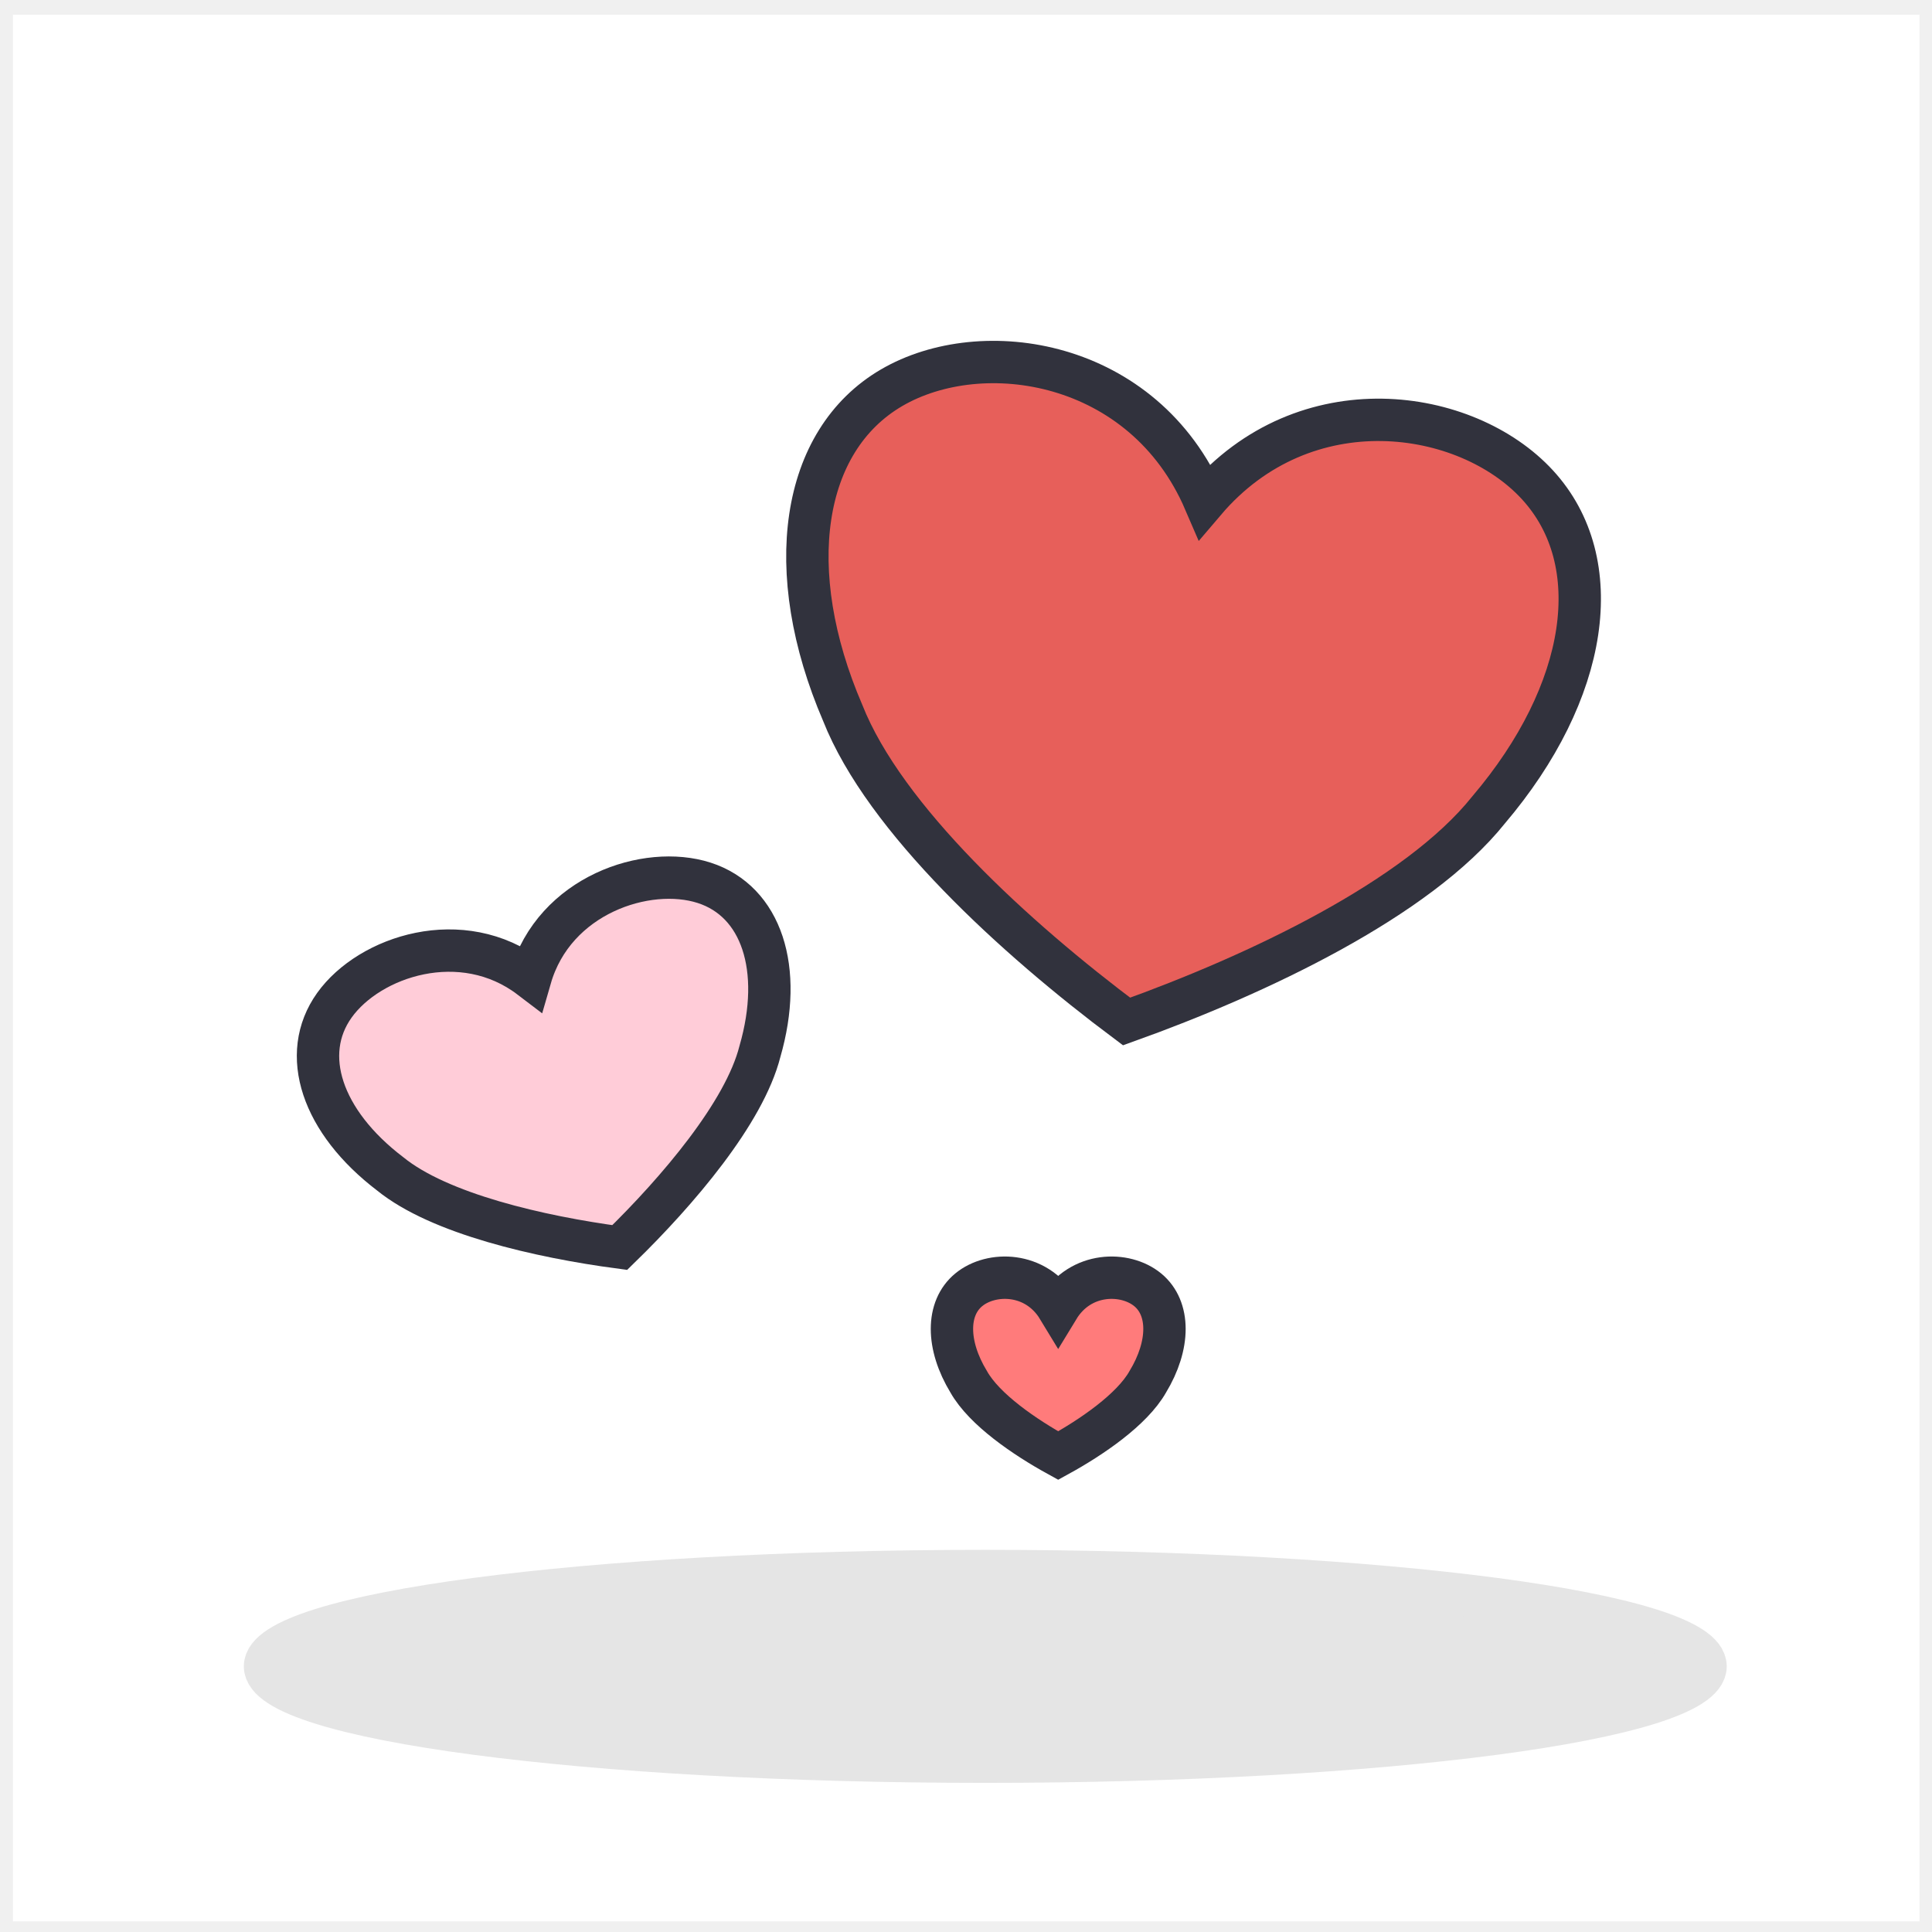
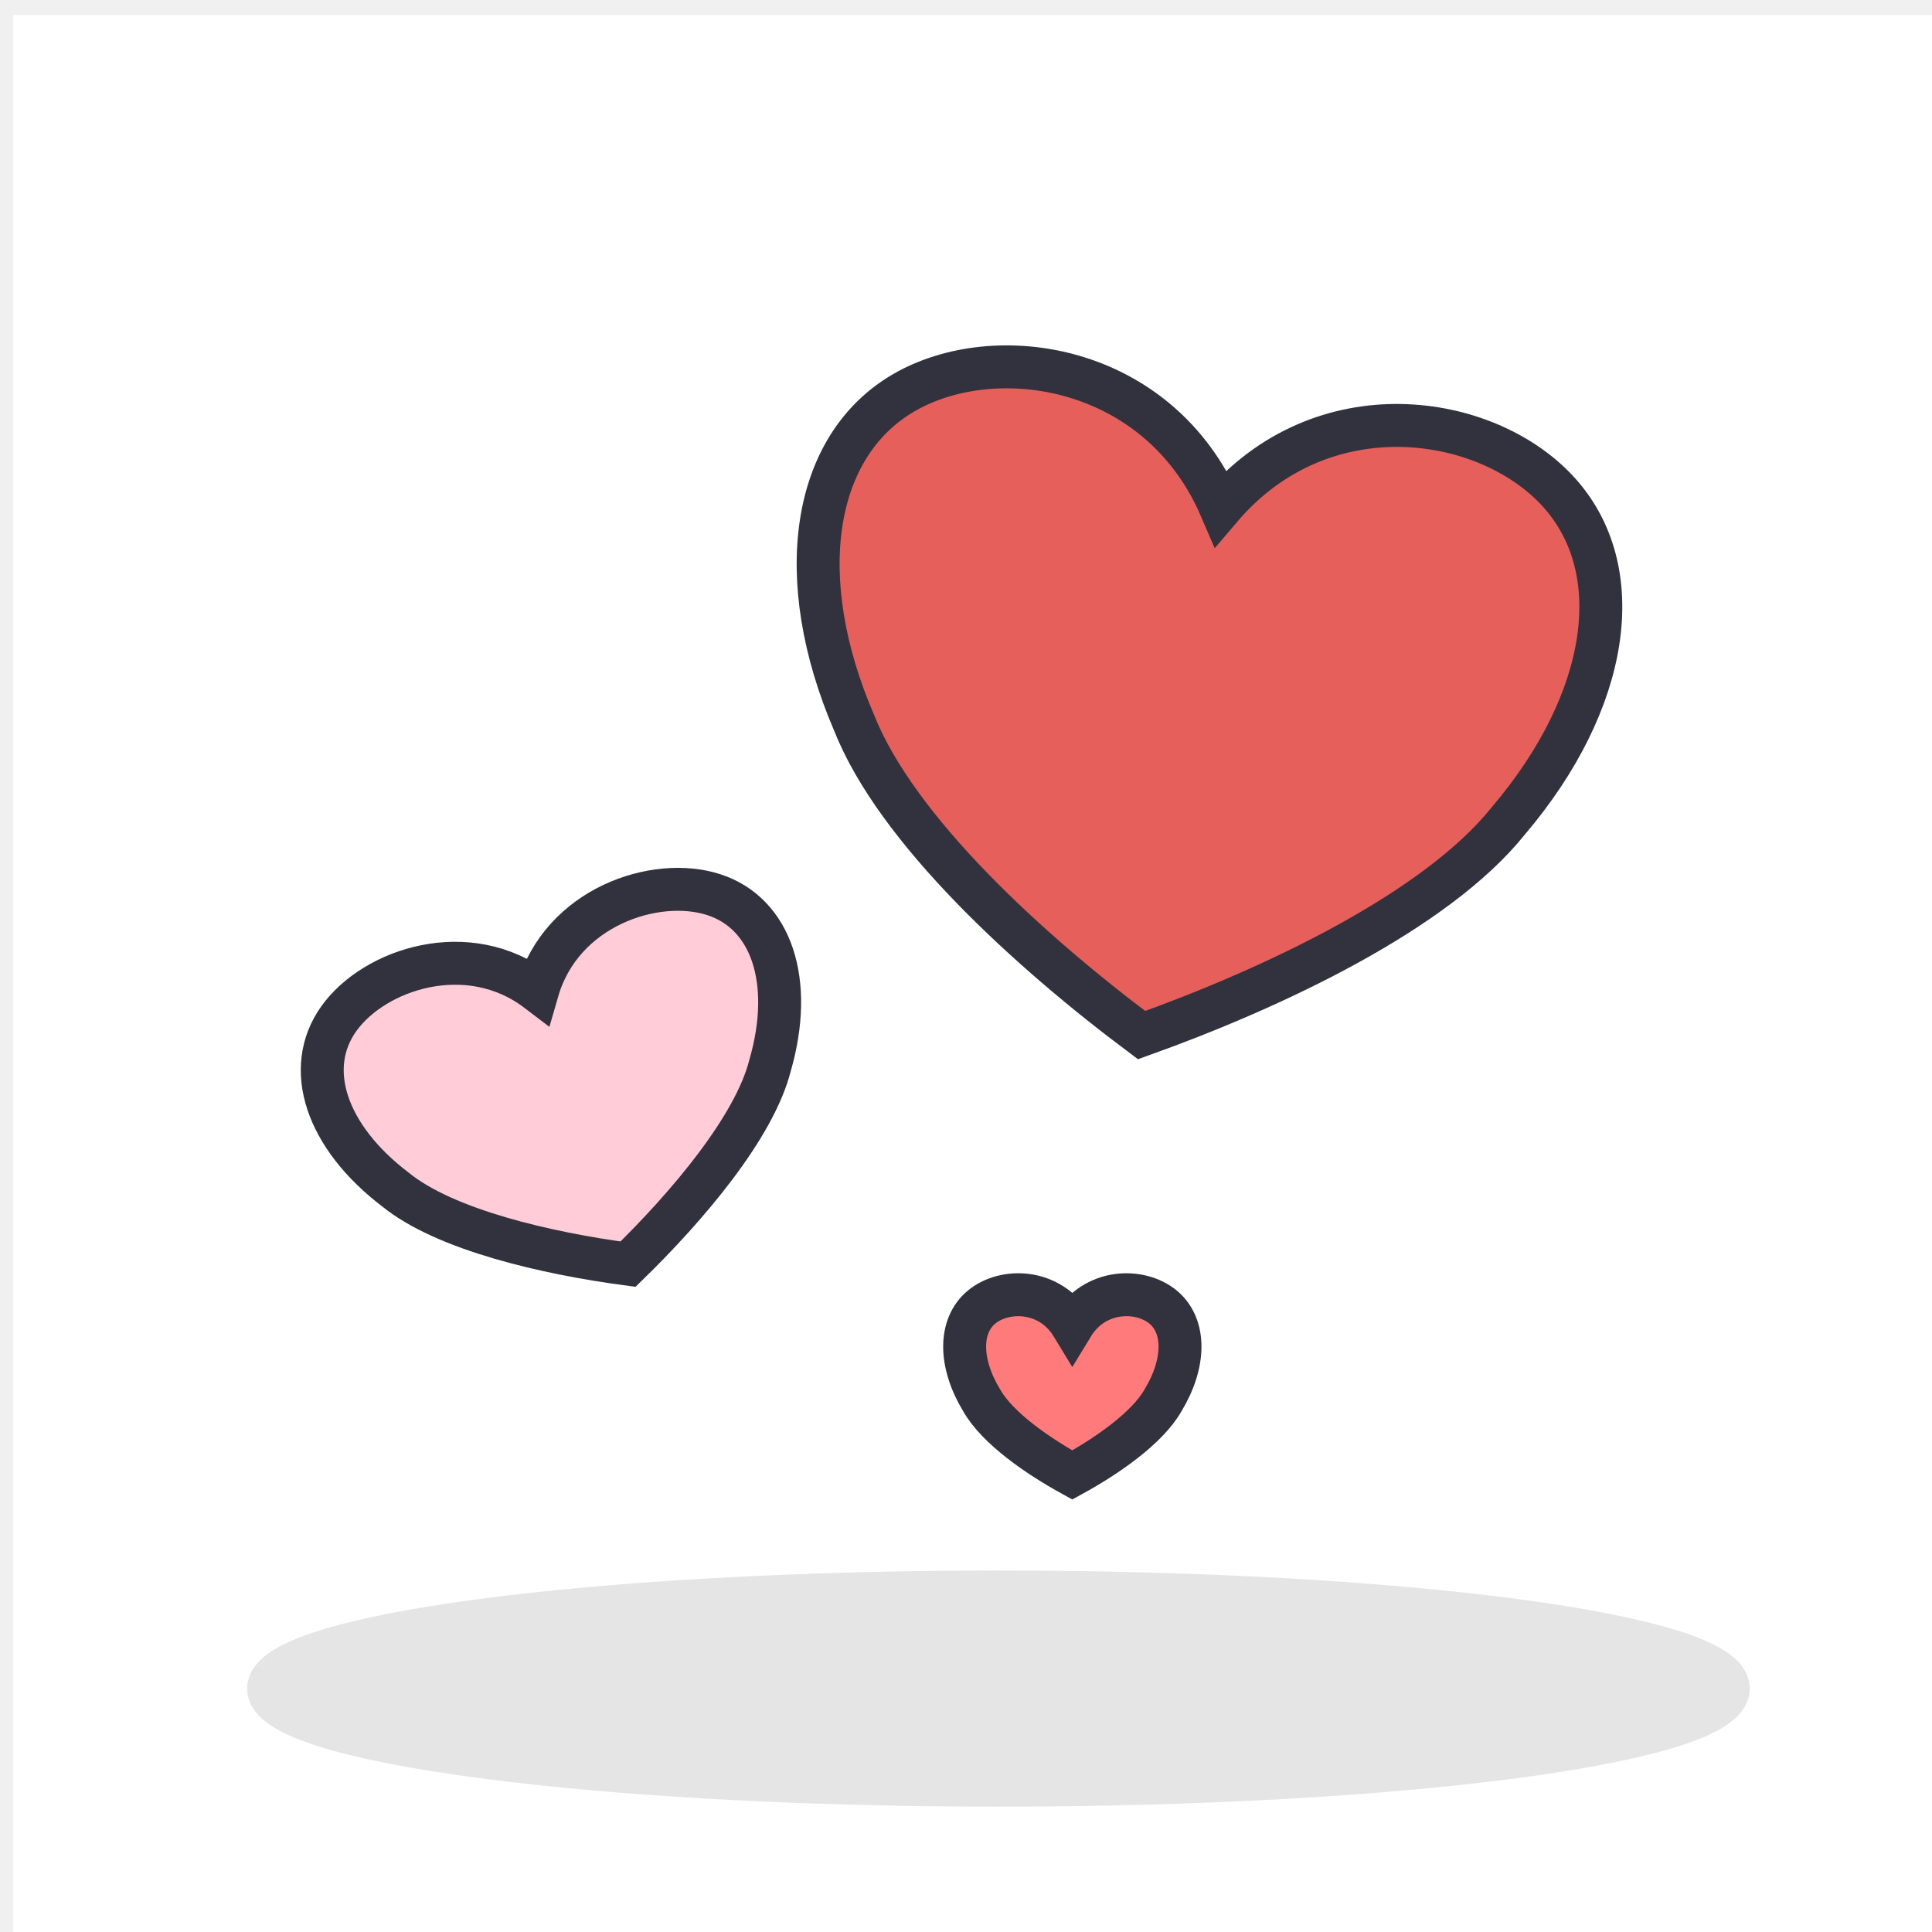
- <svg xmlns="http://www.w3.org/2000/svg" version="1.1" width="364.8" height="364.8">
+ <svg xmlns="http://www.w3.org/2000/svg" version="1.1" width="360" height="360">
  <g id="dp_dp001" transform="matrix(1,0,0,1,-7673.96,-2504.36)">
    <path id="dp_path002" fill="white" fill-rule="evenodd" d="M 7676.41,2507.15 L 8036.41,2507.15 L 8036.41,2867.15 L 7676.41,2867.15 Z " />
    <path id="dp_path003" fill="#e5e5e5" fill-rule="evenodd" stroke="#e5e5e5" stroke-width="8" d="M 7860,2801 C 7935.11,2801 7996,2809.06 7996,2819 C 7996,2828.94 7935.11,2837 7860,2837 C 7784.89,2837 7724,2828.94 7724,2819 C 7724,2809.06 7784.89,2801 7860,2801 Z " />
    <path id="dp_path004" fill="#ff7b7b" fill-rule="evenodd" stroke="#31323d" stroke-width="8" d="M 7873.77,2751.38 C 7878,2744.42 7886.44,2744.42 7890.67,2747.9 C 7894.89,2751.38 7894.89,2758.33 7890.67,2765.29 C 7887.71,2770.51 7880.11,2775.72 7873.77,2779.2 C 7867.44,2775.72 7859.83,2770.51 7856.88,2765.29 C 7852.65,2758.33 7852.65,2751.38 7856.88,2747.9 C 7861.1,2744.42 7869.55,2744.42 7873.77,2751.38 Z " />
    <path id="dp_path005" fill="#e75f5a" fill-rule="evenodd" stroke="#31323d" stroke-width="8" d="M 7901.43,2599.01 C 7920.37,2576.75 7950.85,2581.32 7964.25,2595.89 C 7977.65,2610.46 7973.97,2635.01 7955.04,2657.28 C 7941.6,2674.1 7911.39,2688.39 7886.68,2697.24 C 7865.66,2681.52 7840.99,2658.99 7833.08,2638.97 C 7821.53,2612.12 7825.21,2587.57 7842.3,2577.58 C 7859.39,2567.59 7889.88,2572.17 7901.43,2599.01 Z " />
    <path id="dp_path006" fill="#ffccd8" fill-rule="evenodd" stroke="#31323d" stroke-width="8" d="M 7774.11,2688.98 C 7761.17,2679.13 7743.72,2684.91 7737.1,2694.17 C 7730.48,2703.43 7734.7,2716.16 7747.64,2726.01 C 7756.91,2733.54 7775.78,2737.89 7790.98,2739.92 C 7801.96,2729.22 7814.51,2714.47 7817.45,2702.89 C 7821.96,2687.27 7817.74,2674.53 7806.91,2671.05 C 7796.07,2667.57 7778.62,2673.35 7774.11,2688.98 Z " />
  </g>
</svg>
